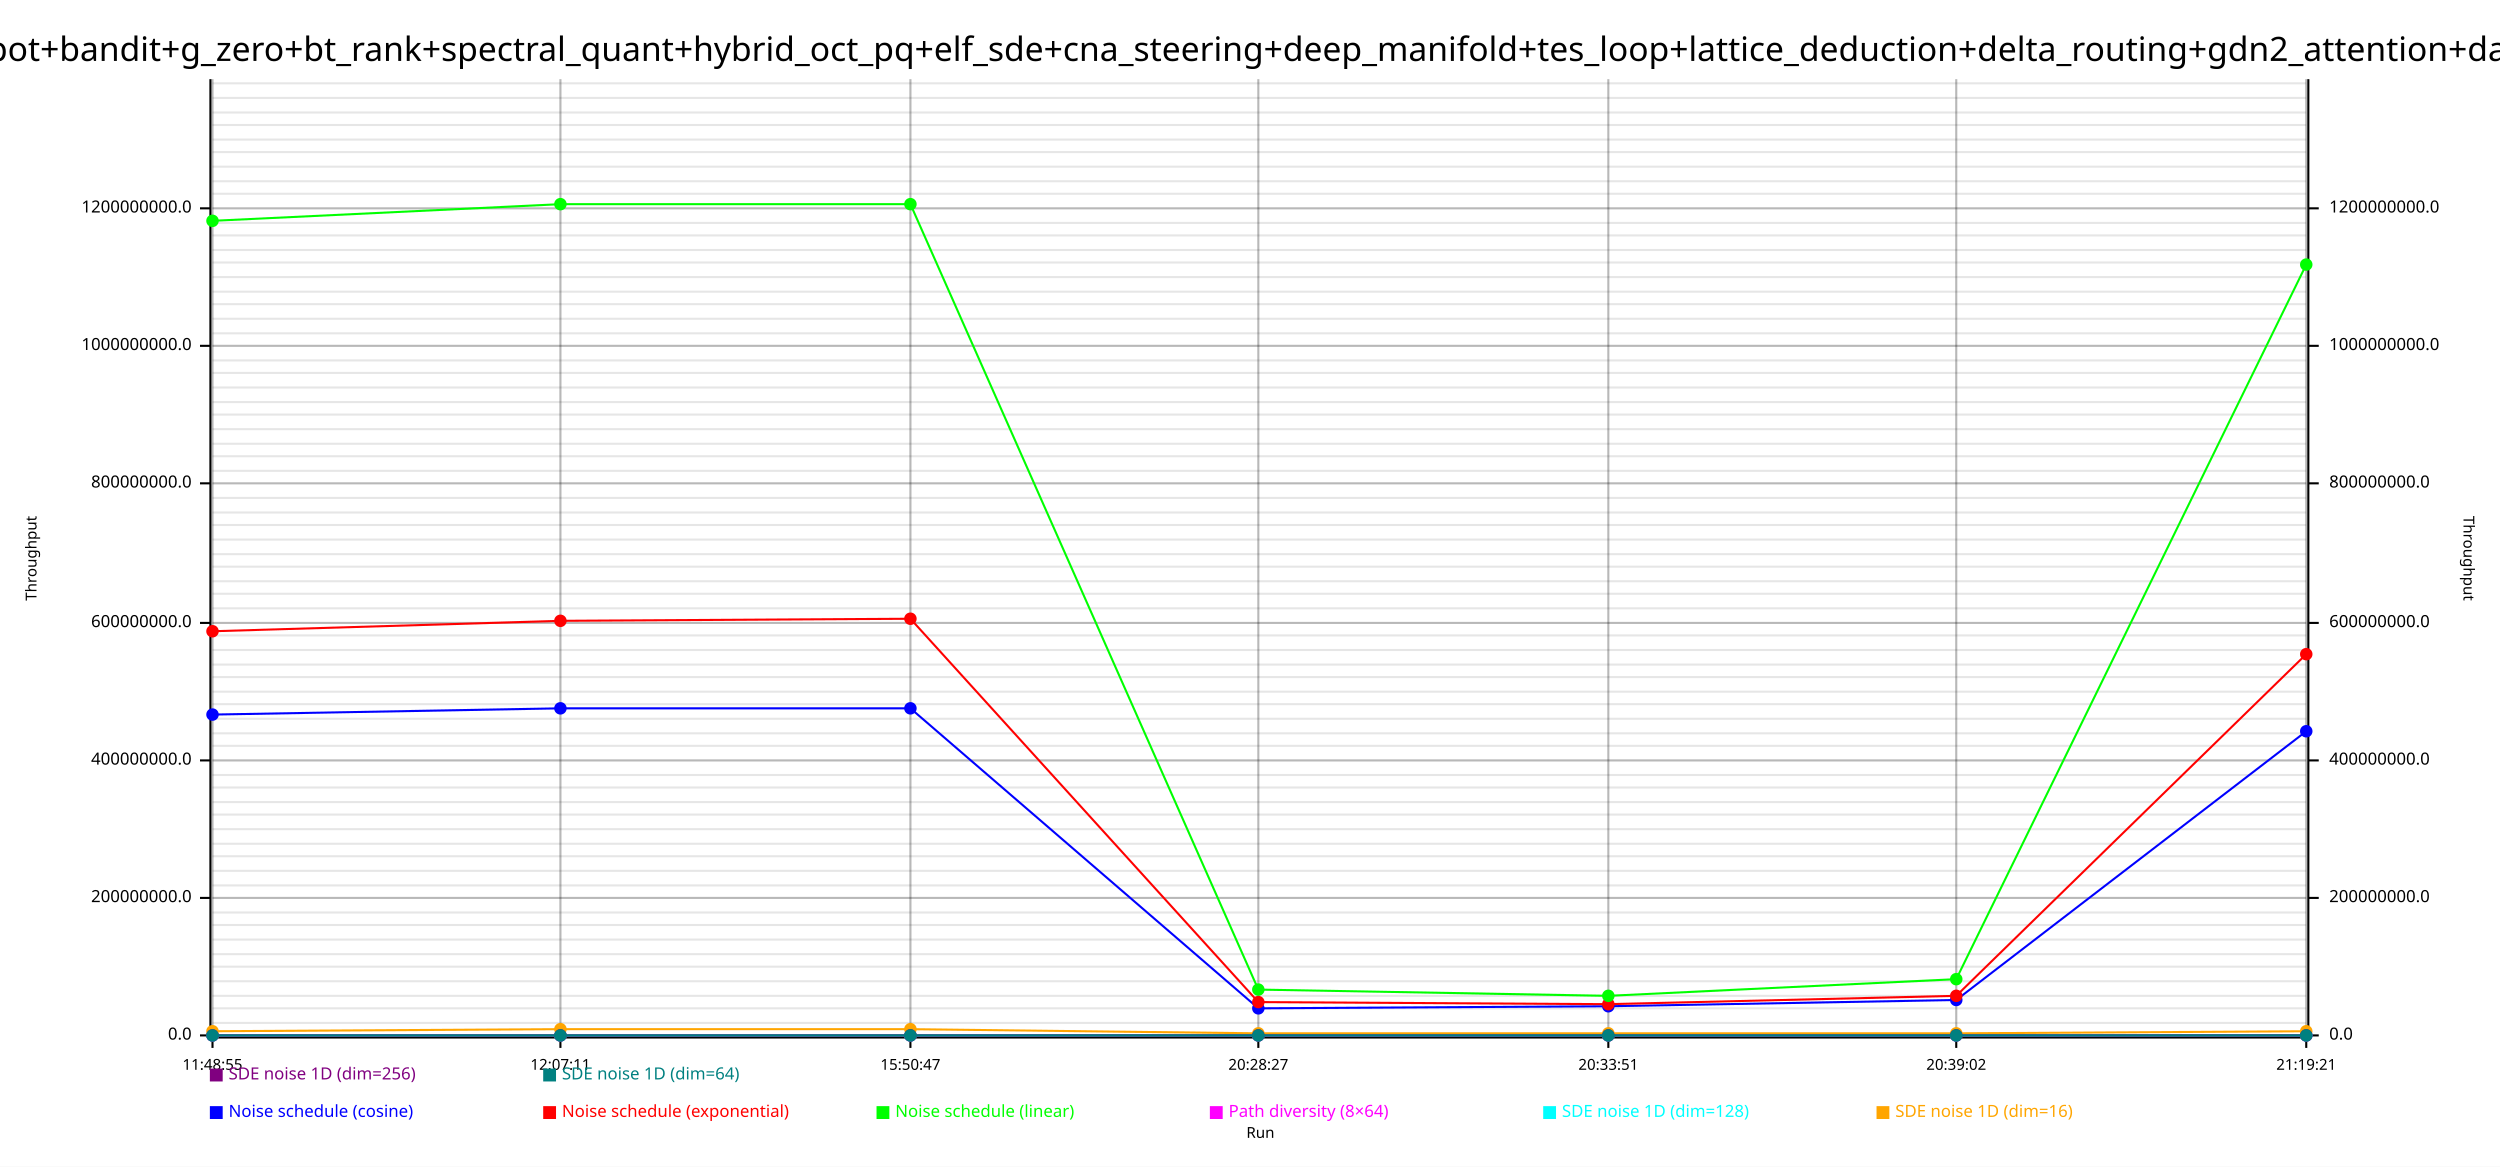
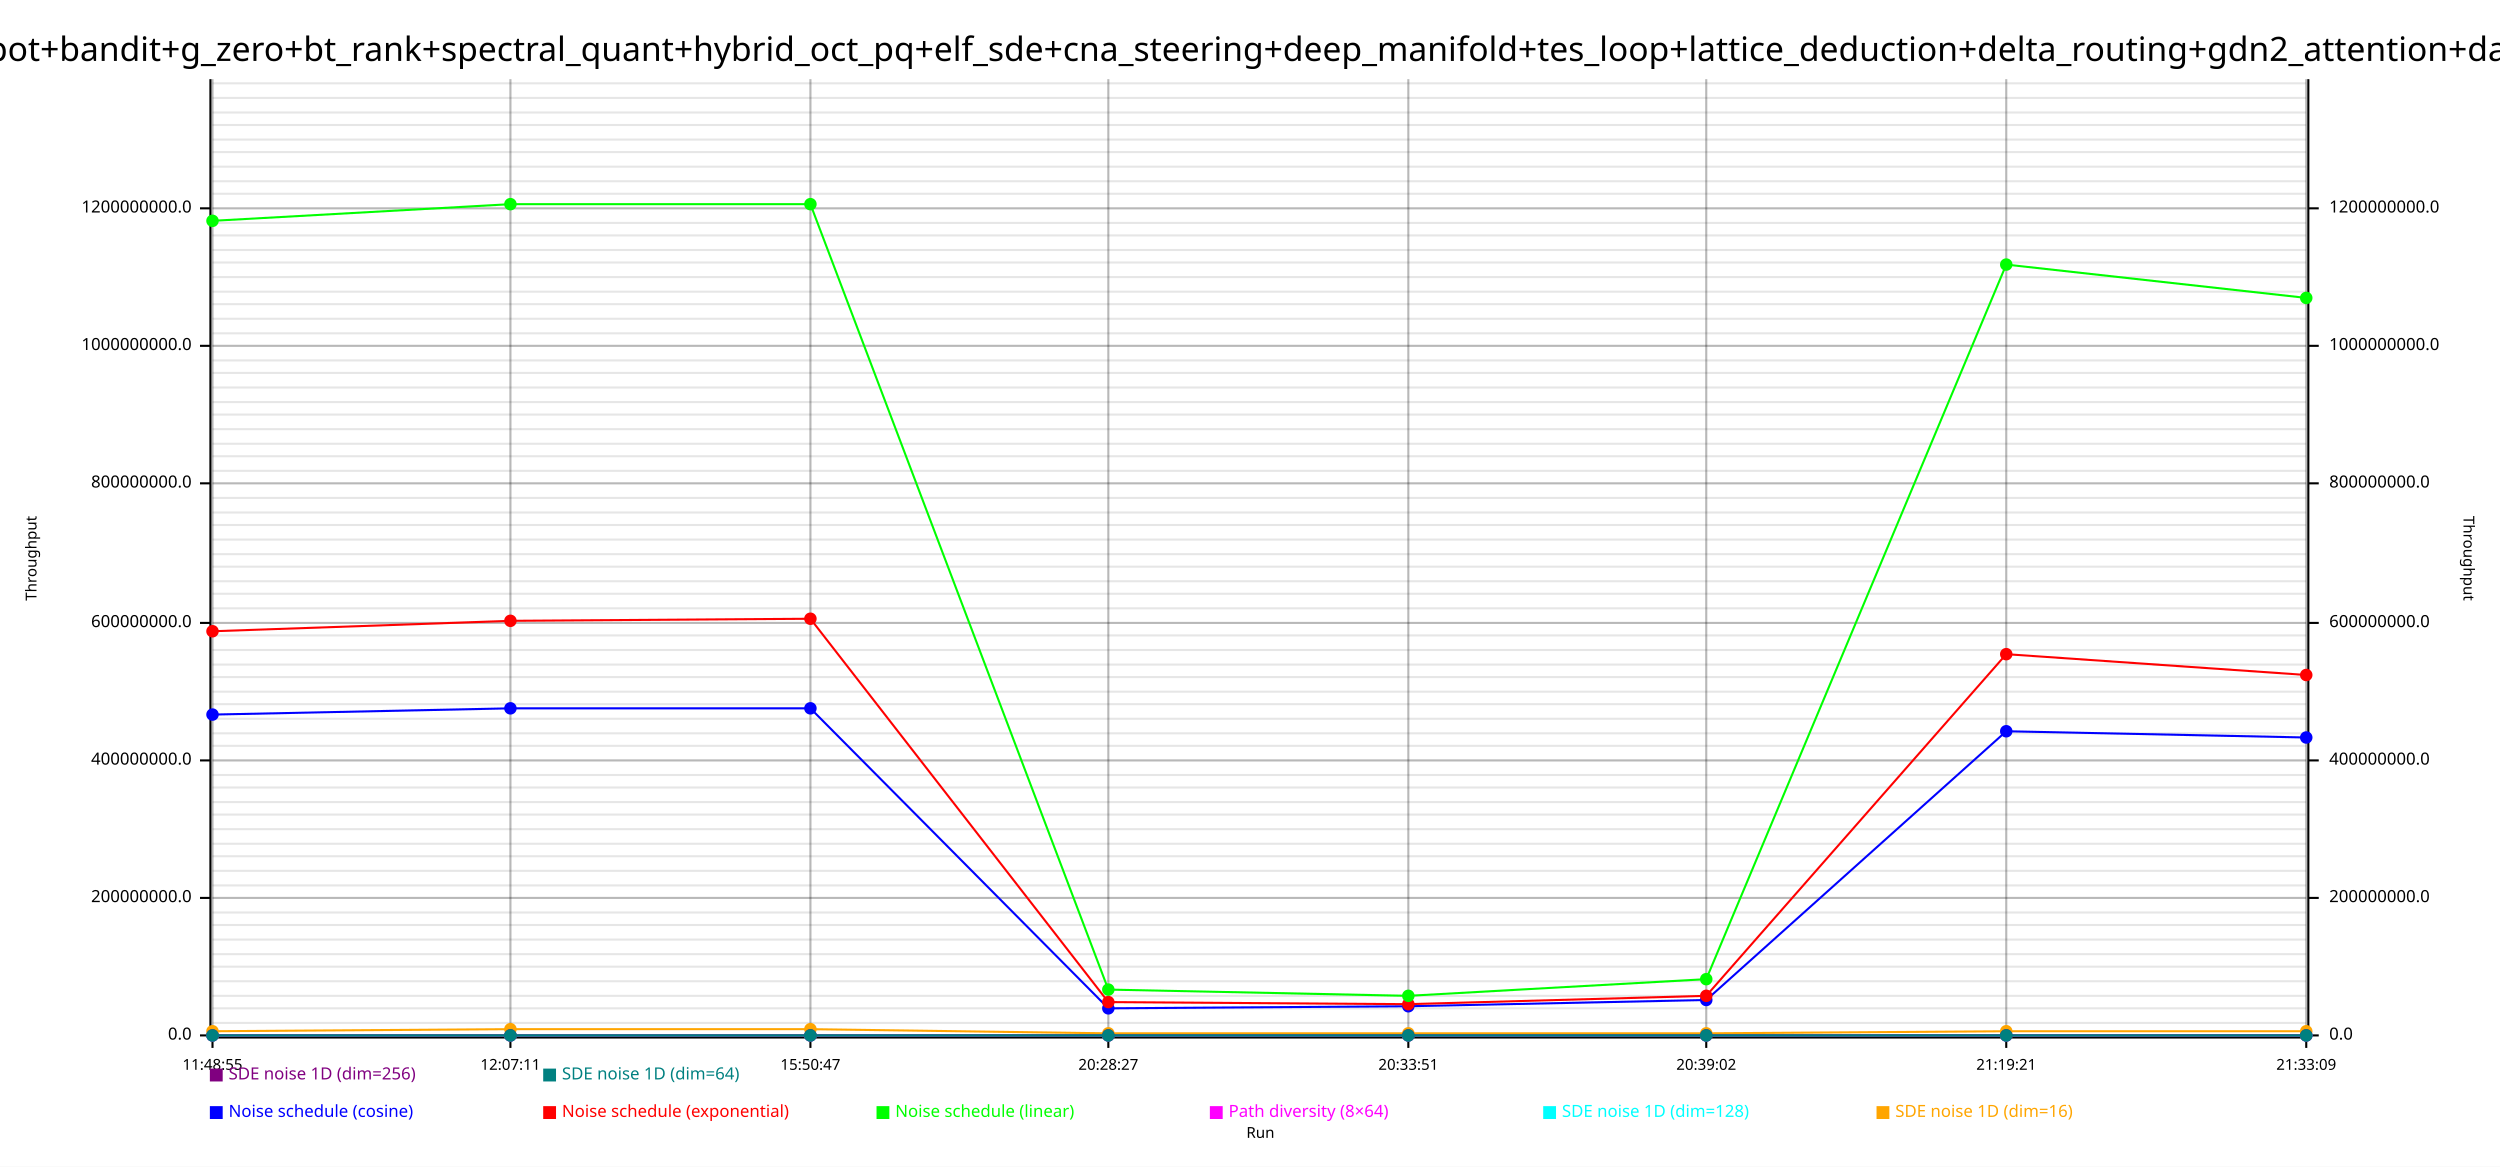
<svg xmlns="http://www.w3.org/2000/svg" width="1200" height="560" viewBox="0 0 1200 560">
  <rect x="0" y="0" width="1200" height="560" opacity="1" fill="#FFFFFF" stroke="none" />
  <text x="600" y="17" dy="0.76em" text-anchor="middle" font-family="sans-serif" font-size="16.129" opacity="1" fill="#000000">
Noise — Time Series [sparse_mlp+domain_latent+ppot+bandit+g_zero+bt_rank+spectral_quant+hybrid_oct_pq+elf_sde+cna_steering+deep_manifold+tes_loop+lattice_deduction+delta_routing+gdn2_attention+dash_attn+dreamer+lt2_looped+plasma_path+tf_loop]
</text>
  <line opacity="0.1" stroke="#000000" stroke-width="1" x1="102" y1="497" x2="102" y2="38" />
-   <line opacity="0.1" stroke="#000000" stroke-width="1" x1="269" y1="497" x2="269" y2="38" />
-   <line opacity="0.1" stroke="#000000" stroke-width="1" x1="437" y1="497" x2="437" y2="38" />
-   <line opacity="0.1" stroke="#000000" stroke-width="1" x1="604" y1="497" x2="604" y2="38" />
-   <line opacity="0.1" stroke="#000000" stroke-width="1" x1="772" y1="497" x2="772" y2="38" />
-   <line opacity="0.1" stroke="#000000" stroke-width="1" x1="939" y1="497" x2="939" y2="38" />
+   <line opacity="0.1" stroke="#000000" stroke-width="1" x1="245" y1="497" x2="245" y2="38" />
+   <line opacity="0.1" stroke="#000000" stroke-width="1" x1="389" y1="497" x2="389" y2="38" />
+   <line opacity="0.1" stroke="#000000" stroke-width="1" x1="532" y1="497" x2="532" y2="38" />
+   <line opacity="0.1" stroke="#000000" stroke-width="1" x1="676" y1="497" x2="676" y2="38" />
+   <line opacity="0.1" stroke="#000000" stroke-width="1" x1="819" y1="497" x2="819" y2="38" />
+   <line opacity="0.1" stroke="#000000" stroke-width="1" x1="963" y1="497" x2="963" y2="38" />
  <line opacity="0.1" stroke="#000000" stroke-width="1" x1="1107" y1="497" x2="1107" y2="38" />
  <line opacity="0.1" stroke="#000000" stroke-width="1" x1="102" y1="497" x2="1107" y2="497" />
  <line opacity="0.1" stroke="#000000" stroke-width="1" x1="102" y1="491" x2="1107" y2="491" />
  <line opacity="0.1" stroke="#000000" stroke-width="1" x1="102" y1="484" x2="1107" y2="484" />
  <line opacity="0.1" stroke="#000000" stroke-width="1" x1="102" y1="478" x2="1107" y2="478" />
  <line opacity="0.1" stroke="#000000" stroke-width="1" x1="102" y1="471" x2="1107" y2="471" />
  <line opacity="0.1" stroke="#000000" stroke-width="1" x1="102" y1="464" x2="1107" y2="464" />
  <line opacity="0.1" stroke="#000000" stroke-width="1" x1="102" y1="458" x2="1107" y2="458" />
  <line opacity="0.1" stroke="#000000" stroke-width="1" x1="102" y1="451" x2="1107" y2="451" />
  <line opacity="0.1" stroke="#000000" stroke-width="1" x1="102" y1="444" x2="1107" y2="444" />
  <line opacity="0.1" stroke="#000000" stroke-width="1" x1="102" y1="438" x2="1107" y2="438" />
  <line opacity="0.1" stroke="#000000" stroke-width="1" x1="102" y1="431" x2="1107" y2="431" />
  <line opacity="0.1" stroke="#000000" stroke-width="1" x1="102" y1="425" x2="1107" y2="425" />
  <line opacity="0.1" stroke="#000000" stroke-width="1" x1="102" y1="418" x2="1107" y2="418" />
  <line opacity="0.1" stroke="#000000" stroke-width="1" x1="102" y1="411" x2="1107" y2="411" />
  <line opacity="0.1" stroke="#000000" stroke-width="1" x1="102" y1="405" x2="1107" y2="405" />
  <line opacity="0.1" stroke="#000000" stroke-width="1" x1="102" y1="398" x2="1107" y2="398" />
  <line opacity="0.1" stroke="#000000" stroke-width="1" x1="102" y1="391" x2="1107" y2="391" />
  <line opacity="0.1" stroke="#000000" stroke-width="1" x1="102" y1="385" x2="1107" y2="385" />
  <line opacity="0.1" stroke="#000000" stroke-width="1" x1="102" y1="378" x2="1107" y2="378" />
  <line opacity="0.1" stroke="#000000" stroke-width="1" x1="102" y1="372" x2="1107" y2="372" />
  <line opacity="0.1" stroke="#000000" stroke-width="1" x1="102" y1="365" x2="1107" y2="365" />
  <line opacity="0.1" stroke="#000000" stroke-width="1" x1="102" y1="358" x2="1107" y2="358" />
  <line opacity="0.1" stroke="#000000" stroke-width="1" x1="102" y1="352" x2="1107" y2="352" />
  <line opacity="0.1" stroke="#000000" stroke-width="1" x1="102" y1="345" x2="1107" y2="345" />
  <line opacity="0.1" stroke="#000000" stroke-width="1" x1="102" y1="338" x2="1107" y2="338" />
  <line opacity="0.1" stroke="#000000" stroke-width="1" x1="102" y1="332" x2="1107" y2="332" />
  <line opacity="0.1" stroke="#000000" stroke-width="1" x1="102" y1="325" x2="1107" y2="325" />
  <line opacity="0.1" stroke="#000000" stroke-width="1" x1="102" y1="319" x2="1107" y2="319" />
  <line opacity="0.1" stroke="#000000" stroke-width="1" x1="102" y1="312" x2="1107" y2="312" />
  <line opacity="0.1" stroke="#000000" stroke-width="1" x1="102" y1="305" x2="1107" y2="305" />
  <line opacity="0.1" stroke="#000000" stroke-width="1" x1="102" y1="299" x2="1107" y2="299" />
  <line opacity="0.1" stroke="#000000" stroke-width="1" x1="102" y1="292" x2="1107" y2="292" />
  <line opacity="0.1" stroke="#000000" stroke-width="1" x1="102" y1="285" x2="1107" y2="285" />
  <line opacity="0.1" stroke="#000000" stroke-width="1" x1="102" y1="279" x2="1107" y2="279" />
  <line opacity="0.1" stroke="#000000" stroke-width="1" x1="102" y1="272" x2="1107" y2="272" />
  <line opacity="0.1" stroke="#000000" stroke-width="1" x1="102" y1="266" x2="1107" y2="266" />
  <line opacity="0.1" stroke="#000000" stroke-width="1" x1="102" y1="259" x2="1107" y2="259" />
  <line opacity="0.1" stroke="#000000" stroke-width="1" x1="102" y1="252" x2="1107" y2="252" />
  <line opacity="0.1" stroke="#000000" stroke-width="1" x1="102" y1="246" x2="1107" y2="246" />
  <line opacity="0.1" stroke="#000000" stroke-width="1" x1="102" y1="239" x2="1107" y2="239" />
  <line opacity="0.1" stroke="#000000" stroke-width="1" x1="102" y1="232" x2="1107" y2="232" />
  <line opacity="0.1" stroke="#000000" stroke-width="1" x1="102" y1="226" x2="1107" y2="226" />
  <line opacity="0.1" stroke="#000000" stroke-width="1" x1="102" y1="219" x2="1107" y2="219" />
  <line opacity="0.1" stroke="#000000" stroke-width="1" x1="102" y1="213" x2="1107" y2="213" />
  <line opacity="0.1" stroke="#000000" stroke-width="1" x1="102" y1="206" x2="1107" y2="206" />
  <line opacity="0.1" stroke="#000000" stroke-width="1" x1="102" y1="199" x2="1107" y2="199" />
  <line opacity="0.1" stroke="#000000" stroke-width="1" x1="102" y1="193" x2="1107" y2="193" />
  <line opacity="0.1" stroke="#000000" stroke-width="1" x1="102" y1="186" x2="1107" y2="186" />
  <line opacity="0.1" stroke="#000000" stroke-width="1" x1="102" y1="179" x2="1107" y2="179" />
  <line opacity="0.1" stroke="#000000" stroke-width="1" x1="102" y1="173" x2="1107" y2="173" />
  <line opacity="0.1" stroke="#000000" stroke-width="1" x1="102" y1="166" x2="1107" y2="166" />
  <line opacity="0.1" stroke="#000000" stroke-width="1" x1="102" y1="160" x2="1107" y2="160" />
  <line opacity="0.1" stroke="#000000" stroke-width="1" x1="102" y1="153" x2="1107" y2="153" />
  <line opacity="0.1" stroke="#000000" stroke-width="1" x1="102" y1="146" x2="1107" y2="146" />
  <line opacity="0.1" stroke="#000000" stroke-width="1" x1="102" y1="140" x2="1107" y2="140" />
  <line opacity="0.1" stroke="#000000" stroke-width="1" x1="102" y1="133" x2="1107" y2="133" />
  <line opacity="0.1" stroke="#000000" stroke-width="1" x1="102" y1="126" x2="1107" y2="126" />
  <line opacity="0.1" stroke="#000000" stroke-width="1" x1="102" y1="120" x2="1107" y2="120" />
  <line opacity="0.1" stroke="#000000" stroke-width="1" x1="102" y1="113" x2="1107" y2="113" />
  <line opacity="0.1" stroke="#000000" stroke-width="1" x1="102" y1="107" x2="1107" y2="107" />
  <line opacity="0.1" stroke="#000000" stroke-width="1" x1="102" y1="100" x2="1107" y2="100" />
  <line opacity="0.1" stroke="#000000" stroke-width="1" x1="102" y1="93" x2="1107" y2="93" />
  <line opacity="0.1" stroke="#000000" stroke-width="1" x1="102" y1="87" x2="1107" y2="87" />
  <line opacity="0.1" stroke="#000000" stroke-width="1" x1="102" y1="80" x2="1107" y2="80" />
  <line opacity="0.1" stroke="#000000" stroke-width="1" x1="102" y1="73" x2="1107" y2="73" />
  <line opacity="0.1" stroke="#000000" stroke-width="1" x1="102" y1="67" x2="1107" y2="67" />
  <line opacity="0.1" stroke="#000000" stroke-width="1" x1="102" y1="60" x2="1107" y2="60" />
  <line opacity="0.1" stroke="#000000" stroke-width="1" x1="102" y1="54" x2="1107" y2="54" />
  <line opacity="0.1" stroke="#000000" stroke-width="1" x1="102" y1="47" x2="1107" y2="47" />
  <line opacity="0.1" stroke="#000000" stroke-width="1" x1="102" y1="40" x2="1107" y2="40" />
  <text x="12" y="268" dy="0.76em" text-anchor="middle" font-family="sans-serif" font-size="7.258" opacity="1" fill="#000000" transform="rotate(270, 12, 268)">
Throughput
</text>
  <text x="605" y="548" dy="-0.5ex" text-anchor="middle" font-family="sans-serif" font-size="7.258" opacity="1" fill="#000000">
Run
</text>
  <text x="1188" y="268" dy="0.76em" text-anchor="middle" font-family="sans-serif" font-size="7.258" opacity="1" fill="#000000" transform="rotate(90, 1188, 268)">
Throughput
</text>
  <line opacity="0.2" stroke="#000000" stroke-width="1" x1="102" y1="497" x2="102" y2="38" />
-   <line opacity="0.2" stroke="#000000" stroke-width="1" x1="269" y1="497" x2="269" y2="38" />
-   <line opacity="0.2" stroke="#000000" stroke-width="1" x1="437" y1="497" x2="437" y2="38" />
-   <line opacity="0.2" stroke="#000000" stroke-width="1" x1="604" y1="497" x2="604" y2="38" />
-   <line opacity="0.2" stroke="#000000" stroke-width="1" x1="772" y1="497" x2="772" y2="38" />
-   <line opacity="0.2" stroke="#000000" stroke-width="1" x1="939" y1="497" x2="939" y2="38" />
+   <line opacity="0.2" stroke="#000000" stroke-width="1" x1="245" y1="497" x2="245" y2="38" />
+   <line opacity="0.2" stroke="#000000" stroke-width="1" x1="389" y1="497" x2="389" y2="38" />
+   <line opacity="0.2" stroke="#000000" stroke-width="1" x1="532" y1="497" x2="532" y2="38" />
+   <line opacity="0.2" stroke="#000000" stroke-width="1" x1="676" y1="497" x2="676" y2="38" />
+   <line opacity="0.2" stroke="#000000" stroke-width="1" x1="819" y1="497" x2="819" y2="38" />
+   <line opacity="0.2" stroke="#000000" stroke-width="1" x1="963" y1="497" x2="963" y2="38" />
  <line opacity="0.2" stroke="#000000" stroke-width="1" x1="1107" y1="497" x2="1107" y2="38" />
  <line opacity="0.2" stroke="#000000" stroke-width="1" x1="102" y1="497" x2="1107" y2="497" />
  <line opacity="0.2" stroke="#000000" stroke-width="1" x1="102" y1="431" x2="1107" y2="431" />
  <line opacity="0.2" stroke="#000000" stroke-width="1" x1="102" y1="365" x2="1107" y2="365" />
  <line opacity="0.2" stroke="#000000" stroke-width="1" x1="102" y1="299" x2="1107" y2="299" />
  <line opacity="0.2" stroke="#000000" stroke-width="1" x1="102" y1="232" x2="1107" y2="232" />
  <line opacity="0.2" stroke="#000000" stroke-width="1" x1="102" y1="166" x2="1107" y2="166" />
  <line opacity="0.2" stroke="#000000" stroke-width="1" x1="102" y1="100" x2="1107" y2="100" />
  <polyline fill="none" opacity="1" stroke="#000000" stroke-width="1" points="101,38 101,497 " />
  <text x="92" y="497" dy="0.5ex" text-anchor="end" font-family="sans-serif" font-size="8.065" opacity="1" fill="#000000">
0.0
</text>
  <polyline fill="none" opacity="1" stroke="#000000" stroke-width="1" points="96,497 101,497 " />
  <text x="92" y="431" dy="0.5ex" text-anchor="end" font-family="sans-serif" font-size="8.065" opacity="1" fill="#000000">
200000000.0
</text>
  <polyline fill="none" opacity="1" stroke="#000000" stroke-width="1" points="96,431 101,431 " />
  <text x="92" y="365" dy="0.5ex" text-anchor="end" font-family="sans-serif" font-size="8.065" opacity="1" fill="#000000">
400000000.0
</text>
  <polyline fill="none" opacity="1" stroke="#000000" stroke-width="1" points="96,365 101,365 " />
  <text x="92" y="299" dy="0.5ex" text-anchor="end" font-family="sans-serif" font-size="8.065" opacity="1" fill="#000000">
600000000.0
</text>
  <polyline fill="none" opacity="1" stroke="#000000" stroke-width="1" points="96,299 101,299 " />
  <text x="92" y="232" dy="0.5ex" text-anchor="end" font-family="sans-serif" font-size="8.065" opacity="1" fill="#000000">
800000000.0
</text>
  <polyline fill="none" opacity="1" stroke="#000000" stroke-width="1" points="96,232 101,232 " />
  <text x="92" y="166" dy="0.5ex" text-anchor="end" font-family="sans-serif" font-size="8.065" opacity="1" fill="#000000">
1000000000.0
</text>
  <polyline fill="none" opacity="1" stroke="#000000" stroke-width="1" points="96,166 101,166 " />
  <text x="92" y="100" dy="0.5ex" text-anchor="end" font-family="sans-serif" font-size="8.065" opacity="1" fill="#000000">
1200000000.0
</text>
  <polyline fill="none" opacity="1" stroke="#000000" stroke-width="1" points="96,100 101,100 " />
  <polyline fill="none" opacity="1" stroke="#000000" stroke-width="1" points="102,498 1107,498 " />
  <text x="102" y="508" dy="0.76em" text-anchor="middle" font-family="sans-serif" font-size="7.258" opacity="1" fill="#000000">
11:48:55
</text>
  <polyline fill="none" opacity="1" stroke="#000000" stroke-width="1" points="102,498 102,503 " />
-   <text x="269" y="508" dy="0.76em" text-anchor="middle" font-family="sans-serif" font-size="7.258" opacity="1" fill="#000000">
+   <text x="245" y="508" dy="0.76em" text-anchor="middle" font-family="sans-serif" font-size="7.258" opacity="1" fill="#000000">
12:07:11
</text>
-   <polyline fill="none" opacity="1" stroke="#000000" stroke-width="1" points="269,498 269,503 " />
-   <text x="437" y="508" dy="0.76em" text-anchor="middle" font-family="sans-serif" font-size="7.258" opacity="1" fill="#000000">
+   <polyline fill="none" opacity="1" stroke="#000000" stroke-width="1" points="245,498 245,503 " />
+   <text x="389" y="508" dy="0.76em" text-anchor="middle" font-family="sans-serif" font-size="7.258" opacity="1" fill="#000000">
15:50:47
</text>
-   <polyline fill="none" opacity="1" stroke="#000000" stroke-width="1" points="437,498 437,503 " />
-   <text x="604" y="508" dy="0.76em" text-anchor="middle" font-family="sans-serif" font-size="7.258" opacity="1" fill="#000000">
+   <polyline fill="none" opacity="1" stroke="#000000" stroke-width="1" points="389,498 389,503 " />
+   <text x="532" y="508" dy="0.76em" text-anchor="middle" font-family="sans-serif" font-size="7.258" opacity="1" fill="#000000">
20:28:27
</text>
-   <polyline fill="none" opacity="1" stroke="#000000" stroke-width="1" points="604,498 604,503 " />
-   <text x="772" y="508" dy="0.76em" text-anchor="middle" font-family="sans-serif" font-size="7.258" opacity="1" fill="#000000">
+   <polyline fill="none" opacity="1" stroke="#000000" stroke-width="1" points="532,498 532,503 " />
+   <text x="676" y="508" dy="0.76em" text-anchor="middle" font-family="sans-serif" font-size="7.258" opacity="1" fill="#000000">
20:33:51
</text>
-   <polyline fill="none" opacity="1" stroke="#000000" stroke-width="1" points="772,498 772,503 " />
-   <text x="939" y="508" dy="0.76em" text-anchor="middle" font-family="sans-serif" font-size="7.258" opacity="1" fill="#000000">
+   <polyline fill="none" opacity="1" stroke="#000000" stroke-width="1" points="676,498 676,503 " />
+   <text x="819" y="508" dy="0.76em" text-anchor="middle" font-family="sans-serif" font-size="7.258" opacity="1" fill="#000000">
20:39:02
</text>
-   <polyline fill="none" opacity="1" stroke="#000000" stroke-width="1" points="939,498 939,503 " />
+   <polyline fill="none" opacity="1" stroke="#000000" stroke-width="1" points="819,498 819,503 " />
+   <text x="963" y="508" dy="0.76em" text-anchor="middle" font-family="sans-serif" font-size="7.258" opacity="1" fill="#000000">
+ 21:19:21
+ </text>
+   <polyline fill="none" opacity="1" stroke="#000000" stroke-width="1" points="963,498 963,503 " />
  <text x="1107" y="508" dy="0.76em" text-anchor="middle" font-family="sans-serif" font-size="7.258" opacity="1" fill="#000000">
- 21:19:21
+ 21:33:09
</text>
  <polyline fill="none" opacity="1" stroke="#000000" stroke-width="1" points="1107,498 1107,503 " />
  <polyline fill="none" opacity="1" stroke="#000000" stroke-width="1" points="1108,38 1108,497 " />
  <text x="1118" y="497" dy="0.5ex" text-anchor="start" font-family="sans-serif" font-size="8.065" opacity="1" fill="#000000">
0.0
</text>
  <polyline fill="none" opacity="1" stroke="#000000" stroke-width="1" points="1108,497 1113,497 " />
  <text x="1118" y="431" dy="0.5ex" text-anchor="start" font-family="sans-serif" font-size="8.065" opacity="1" fill="#000000">
200000000.0
</text>
  <polyline fill="none" opacity="1" stroke="#000000" stroke-width="1" points="1108,431 1113,431 " />
  <text x="1118" y="365" dy="0.5ex" text-anchor="start" font-family="sans-serif" font-size="8.065" opacity="1" fill="#000000">
400000000.0
</text>
  <polyline fill="none" opacity="1" stroke="#000000" stroke-width="1" points="1108,365 1113,365 " />
  <text x="1118" y="299" dy="0.5ex" text-anchor="start" font-family="sans-serif" font-size="8.065" opacity="1" fill="#000000">
600000000.0
</text>
  <polyline fill="none" opacity="1" stroke="#000000" stroke-width="1" points="1108,299 1113,299 " />
  <text x="1118" y="232" dy="0.5ex" text-anchor="start" font-family="sans-serif" font-size="8.065" opacity="1" fill="#000000">
800000000.0
</text>
  <polyline fill="none" opacity="1" stroke="#000000" stroke-width="1" points="1108,232 1113,232 " />
  <text x="1118" y="166" dy="0.5ex" text-anchor="start" font-family="sans-serif" font-size="8.065" opacity="1" fill="#000000">
1000000000.0
</text>
  <polyline fill="none" opacity="1" stroke="#000000" stroke-width="1" points="1108,166 1113,166 " />
  <text x="1118" y="100" dy="0.5ex" text-anchor="start" font-family="sans-serif" font-size="8.065" opacity="1" fill="#000000">
1200000000.0
</text>
  <polyline fill="none" opacity="1" stroke="#000000" stroke-width="1" points="1108,100 1113,100 " />
-   <polyline fill="none" opacity="1" stroke="#0000FF" stroke-width="1" points="102,343 269,340 437,340 604,484 772,483 939,480 1107,351 " />
+   <polyline fill="none" opacity="1" stroke="#0000FF" stroke-width="1" points="102,343 245,340 389,340 532,484 676,483 819,480 963,351 1107,354 " />
  <circle cx="102" cy="343" r="3" opacity="1" fill="#0000FF" stroke="none" stroke-width="1" />
-   <circle cx="269" cy="340" r="3" opacity="1" fill="#0000FF" stroke="none" stroke-width="1" />
-   <circle cx="437" cy="340" r="3" opacity="1" fill="#0000FF" stroke="none" stroke-width="1" />
-   <circle cx="604" cy="484" r="3" opacity="1" fill="#0000FF" stroke="none" stroke-width="1" />
-   <circle cx="772" cy="483" r="3" opacity="1" fill="#0000FF" stroke="none" stroke-width="1" />
-   <circle cx="939" cy="480" r="3" opacity="1" fill="#0000FF" stroke="none" stroke-width="1" />
-   <circle cx="1107" cy="351" r="3" opacity="1" fill="#0000FF" stroke="none" stroke-width="1" />
+   <circle cx="245" cy="340" r="3" opacity="1" fill="#0000FF" stroke="none" stroke-width="1" />
+   <circle cx="389" cy="340" r="3" opacity="1" fill="#0000FF" stroke="none" stroke-width="1" />
+   <circle cx="532" cy="484" r="3" opacity="1" fill="#0000FF" stroke="none" stroke-width="1" />
+   <circle cx="676" cy="483" r="3" opacity="1" fill="#0000FF" stroke="none" stroke-width="1" />
+   <circle cx="819" cy="480" r="3" opacity="1" fill="#0000FF" stroke="none" stroke-width="1" />
+   <circle cx="963" cy="351" r="3" opacity="1" fill="#0000FF" stroke="none" stroke-width="1" />
+   <circle cx="1107" cy="354" r="3" opacity="1" fill="#0000FF" stroke="none" stroke-width="1" />
  <text x="100" y="530" dy="0.76em" text-anchor="start" font-family="sans-serif" font-size="8.065" opacity="1" fill="#0000FF">
■ Noise schedule (cosine)
</text>
-   <polyline fill="none" opacity="1" stroke="#FF0000" stroke-width="1" points="102,303 269,298 437,297 604,481 772,482 939,478 1107,314 " />
+   <polyline fill="none" opacity="1" stroke="#FF0000" stroke-width="1" points="102,303 245,298 389,297 532,481 676,482 819,478 963,314 1107,324 " />
  <circle cx="102" cy="303" r="3" opacity="1" fill="#FF0000" stroke="none" stroke-width="1" />
-   <circle cx="269" cy="298" r="3" opacity="1" fill="#FF0000" stroke="none" stroke-width="1" />
-   <circle cx="437" cy="297" r="3" opacity="1" fill="#FF0000" stroke="none" stroke-width="1" />
-   <circle cx="604" cy="481" r="3" opacity="1" fill="#FF0000" stroke="none" stroke-width="1" />
-   <circle cx="772" cy="482" r="3" opacity="1" fill="#FF0000" stroke="none" stroke-width="1" />
-   <circle cx="939" cy="478" r="3" opacity="1" fill="#FF0000" stroke="none" stroke-width="1" />
-   <circle cx="1107" cy="314" r="3" opacity="1" fill="#FF0000" stroke="none" stroke-width="1" />
+   <circle cx="245" cy="298" r="3" opacity="1" fill="#FF0000" stroke="none" stroke-width="1" />
+   <circle cx="389" cy="297" r="3" opacity="1" fill="#FF0000" stroke="none" stroke-width="1" />
+   <circle cx="532" cy="481" r="3" opacity="1" fill="#FF0000" stroke="none" stroke-width="1" />
+   <circle cx="676" cy="482" r="3" opacity="1" fill="#FF0000" stroke="none" stroke-width="1" />
+   <circle cx="819" cy="478" r="3" opacity="1" fill="#FF0000" stroke="none" stroke-width="1" />
+   <circle cx="963" cy="314" r="3" opacity="1" fill="#FF0000" stroke="none" stroke-width="1" />
+   <circle cx="1107" cy="324" r="3" opacity="1" fill="#FF0000" stroke="none" stroke-width="1" />
  <text x="260" y="530" dy="0.76em" text-anchor="start" font-family="sans-serif" font-size="8.065" opacity="1" fill="#FF0000">
■ Noise schedule (exponential)
</text>
-   <polyline fill="none" opacity="1" stroke="#00FF00" stroke-width="1" points="102,106 269,98 437,98 604,475 772,478 939,470 1107,127 " />
+   <polyline fill="none" opacity="1" stroke="#00FF00" stroke-width="1" points="102,106 245,98 389,98 532,475 676,478 819,470 963,127 1107,143 " />
  <circle cx="102" cy="106" r="3" opacity="1" fill="#00FF00" stroke="none" stroke-width="1" />
-   <circle cx="269" cy="98" r="3" opacity="1" fill="#00FF00" stroke="none" stroke-width="1" />
-   <circle cx="437" cy="98" r="3" opacity="1" fill="#00FF00" stroke="none" stroke-width="1" />
-   <circle cx="604" cy="475" r="3" opacity="1" fill="#00FF00" stroke="none" stroke-width="1" />
-   <circle cx="772" cy="478" r="3" opacity="1" fill="#00FF00" stroke="none" stroke-width="1" />
-   <circle cx="939" cy="470" r="3" opacity="1" fill="#00FF00" stroke="none" stroke-width="1" />
-   <circle cx="1107" cy="127" r="3" opacity="1" fill="#00FF00" stroke="none" stroke-width="1" />
+   <circle cx="245" cy="98" r="3" opacity="1" fill="#00FF00" stroke="none" stroke-width="1" />
+   <circle cx="389" cy="98" r="3" opacity="1" fill="#00FF00" stroke="none" stroke-width="1" />
+   <circle cx="532" cy="475" r="3" opacity="1" fill="#00FF00" stroke="none" stroke-width="1" />
+   <circle cx="676" cy="478" r="3" opacity="1" fill="#00FF00" stroke="none" stroke-width="1" />
+   <circle cx="819" cy="470" r="3" opacity="1" fill="#00FF00" stroke="none" stroke-width="1" />
+   <circle cx="963" cy="127" r="3" opacity="1" fill="#00FF00" stroke="none" stroke-width="1" />
+   <circle cx="1107" cy="143" r="3" opacity="1" fill="#00FF00" stroke="none" stroke-width="1" />
  <text x="420" y="530" dy="0.76em" text-anchor="start" font-family="sans-serif" font-size="8.065" opacity="1" fill="#00FF00">
■ Noise schedule (linear)
</text>
-   <polyline fill="none" opacity="1" stroke="#FF00FF" stroke-width="1" points="102,497 269,497 437,497 604,497 772,497 939,497 1107,497 " />
+   <polyline fill="none" opacity="1" stroke="#FF00FF" stroke-width="1" points="102,497 245,497 389,497 532,497 676,497 819,497 963,497 1107,497 " />
  <circle cx="102" cy="497" r="3" opacity="1" fill="#FF00FF" stroke="none" stroke-width="1" />
-   <circle cx="269" cy="497" r="3" opacity="1" fill="#FF00FF" stroke="none" stroke-width="1" />
-   <circle cx="437" cy="497" r="3" opacity="1" fill="#FF00FF" stroke="none" stroke-width="1" />
-   <circle cx="604" cy="497" r="3" opacity="1" fill="#FF00FF" stroke="none" stroke-width="1" />
-   <circle cx="772" cy="497" r="3" opacity="1" fill="#FF00FF" stroke="none" stroke-width="1" />
-   <circle cx="939" cy="497" r="3" opacity="1" fill="#FF00FF" stroke="none" stroke-width="1" />
+   <circle cx="245" cy="497" r="3" opacity="1" fill="#FF00FF" stroke="none" stroke-width="1" />
+   <circle cx="389" cy="497" r="3" opacity="1" fill="#FF00FF" stroke="none" stroke-width="1" />
+   <circle cx="532" cy="497" r="3" opacity="1" fill="#FF00FF" stroke="none" stroke-width="1" />
+   <circle cx="676" cy="497" r="3" opacity="1" fill="#FF00FF" stroke="none" stroke-width="1" />
+   <circle cx="819" cy="497" r="3" opacity="1" fill="#FF00FF" stroke="none" stroke-width="1" />
+   <circle cx="963" cy="497" r="3" opacity="1" fill="#FF00FF" stroke="none" stroke-width="1" />
  <circle cx="1107" cy="497" r="3" opacity="1" fill="#FF00FF" stroke="none" stroke-width="1" />
  <text x="580" y="530" dy="0.76em" text-anchor="start" font-family="sans-serif" font-size="8.065" opacity="1" fill="#FF00FF">
■ Path diversity (8×64)
</text>
-   <polyline fill="none" opacity="1" stroke="#00FFFF" stroke-width="1" points="102,497 269,497 437,497 604,497 772,497 939,497 1107,497 " />
+   <polyline fill="none" opacity="1" stroke="#00FFFF" stroke-width="1" points="102,497 245,497 389,497 532,497 676,497 819,497 963,497 1107,497 " />
  <circle cx="102" cy="497" r="3" opacity="1" fill="#00FFFF" stroke="none" stroke-width="1" />
-   <circle cx="269" cy="497" r="3" opacity="1" fill="#00FFFF" stroke="none" stroke-width="1" />
-   <circle cx="437" cy="497" r="3" opacity="1" fill="#00FFFF" stroke="none" stroke-width="1" />
-   <circle cx="604" cy="497" r="3" opacity="1" fill="#00FFFF" stroke="none" stroke-width="1" />
-   <circle cx="772" cy="497" r="3" opacity="1" fill="#00FFFF" stroke="none" stroke-width="1" />
-   <circle cx="939" cy="497" r="3" opacity="1" fill="#00FFFF" stroke="none" stroke-width="1" />
+   <circle cx="245" cy="497" r="3" opacity="1" fill="#00FFFF" stroke="none" stroke-width="1" />
+   <circle cx="389" cy="497" r="3" opacity="1" fill="#00FFFF" stroke="none" stroke-width="1" />
+   <circle cx="532" cy="497" r="3" opacity="1" fill="#00FFFF" stroke="none" stroke-width="1" />
+   <circle cx="676" cy="497" r="3" opacity="1" fill="#00FFFF" stroke="none" stroke-width="1" />
+   <circle cx="819" cy="497" r="3" opacity="1" fill="#00FFFF" stroke="none" stroke-width="1" />
+   <circle cx="963" cy="497" r="3" opacity="1" fill="#00FFFF" stroke="none" stroke-width="1" />
  <circle cx="1107" cy="497" r="3" opacity="1" fill="#00FFFF" stroke="none" stroke-width="1" />
  <text x="740" y="530" dy="0.76em" text-anchor="start" font-family="sans-serif" font-size="8.065" opacity="1" fill="#00FFFF">
■ SDE noise 1D (dim=128)
</text>
-   <polyline fill="none" opacity="1" stroke="#FFA500" stroke-width="1" points="102,495 269,494 437,494 604,496 772,496 939,496 1107,495 " />
+   <polyline fill="none" opacity="1" stroke="#FFA500" stroke-width="1" points="102,495 245,494 389,494 532,496 676,496 819,496 963,495 1107,495 " />
  <circle cx="102" cy="495" r="3" opacity="1" fill="#FFA500" stroke="none" stroke-width="1" />
-   <circle cx="269" cy="494" r="3" opacity="1" fill="#FFA500" stroke="none" stroke-width="1" />
-   <circle cx="437" cy="494" r="3" opacity="1" fill="#FFA500" stroke="none" stroke-width="1" />
-   <circle cx="604" cy="496" r="3" opacity="1" fill="#FFA500" stroke="none" stroke-width="1" />
-   <circle cx="772" cy="496" r="3" opacity="1" fill="#FFA500" stroke="none" stroke-width="1" />
-   <circle cx="939" cy="496" r="3" opacity="1" fill="#FFA500" stroke="none" stroke-width="1" />
+   <circle cx="245" cy="494" r="3" opacity="1" fill="#FFA500" stroke="none" stroke-width="1" />
+   <circle cx="389" cy="494" r="3" opacity="1" fill="#FFA500" stroke="none" stroke-width="1" />
+   <circle cx="532" cy="496" r="3" opacity="1" fill="#FFA500" stroke="none" stroke-width="1" />
+   <circle cx="676" cy="496" r="3" opacity="1" fill="#FFA500" stroke="none" stroke-width="1" />
+   <circle cx="819" cy="496" r="3" opacity="1" fill="#FFA500" stroke="none" stroke-width="1" />
+   <circle cx="963" cy="495" r="3" opacity="1" fill="#FFA500" stroke="none" stroke-width="1" />
  <circle cx="1107" cy="495" r="3" opacity="1" fill="#FFA500" stroke="none" stroke-width="1" />
  <text x="900" y="530" dy="0.76em" text-anchor="start" font-family="sans-serif" font-size="8.065" opacity="1" fill="#FFA500">
■ SDE noise 1D (dim=16)
</text>
-   <polyline fill="none" opacity="1" stroke="#800080" stroke-width="1" points="102,497 269,497 437,497 604,497 772,497 939,497 1107,497 " />
+   <polyline fill="none" opacity="1" stroke="#800080" stroke-width="1" points="102,497 245,497 389,497 532,497 676,497 819,497 963,497 1107,497 " />
  <circle cx="102" cy="497" r="3" opacity="1" fill="#800080" stroke="none" stroke-width="1" />
-   <circle cx="269" cy="497" r="3" opacity="1" fill="#800080" stroke="none" stroke-width="1" />
-   <circle cx="437" cy="497" r="3" opacity="1" fill="#800080" stroke="none" stroke-width="1" />
-   <circle cx="604" cy="497" r="3" opacity="1" fill="#800080" stroke="none" stroke-width="1" />
-   <circle cx="772" cy="497" r="3" opacity="1" fill="#800080" stroke="none" stroke-width="1" />
-   <circle cx="939" cy="497" r="3" opacity="1" fill="#800080" stroke="none" stroke-width="1" />
+   <circle cx="245" cy="497" r="3" opacity="1" fill="#800080" stroke="none" stroke-width="1" />
+   <circle cx="389" cy="497" r="3" opacity="1" fill="#800080" stroke="none" stroke-width="1" />
+   <circle cx="532" cy="497" r="3" opacity="1" fill="#800080" stroke="none" stroke-width="1" />
+   <circle cx="676" cy="497" r="3" opacity="1" fill="#800080" stroke="none" stroke-width="1" />
+   <circle cx="819" cy="497" r="3" opacity="1" fill="#800080" stroke="none" stroke-width="1" />
+   <circle cx="963" cy="497" r="3" opacity="1" fill="#800080" stroke="none" stroke-width="1" />
  <circle cx="1107" cy="497" r="3" opacity="1" fill="#800080" stroke="none" stroke-width="1" />
  <text x="100" y="512" dy="0.76em" text-anchor="start" font-family="sans-serif" font-size="8.065" opacity="1" fill="#800080">
■ SDE noise 1D (dim=256)
</text>
-   <polyline fill="none" opacity="1" stroke="#008080" stroke-width="1" points="102,497 269,497 437,497 604,497 772,497 939,497 1107,497 " />
+   <polyline fill="none" opacity="1" stroke="#008080" stroke-width="1" points="102,497 245,497 389,497 532,497 676,497 819,497 963,497 1107,497 " />
  <circle cx="102" cy="497" r="3" opacity="1" fill="#008080" stroke="none" stroke-width="1" />
-   <circle cx="269" cy="497" r="3" opacity="1" fill="#008080" stroke="none" stroke-width="1" />
-   <circle cx="437" cy="497" r="3" opacity="1" fill="#008080" stroke="none" stroke-width="1" />
-   <circle cx="604" cy="497" r="3" opacity="1" fill="#008080" stroke="none" stroke-width="1" />
-   <circle cx="772" cy="497" r="3" opacity="1" fill="#008080" stroke="none" stroke-width="1" />
-   <circle cx="939" cy="497" r="3" opacity="1" fill="#008080" stroke="none" stroke-width="1" />
+   <circle cx="245" cy="497" r="3" opacity="1" fill="#008080" stroke="none" stroke-width="1" />
+   <circle cx="389" cy="497" r="3" opacity="1" fill="#008080" stroke="none" stroke-width="1" />
+   <circle cx="532" cy="497" r="3" opacity="1" fill="#008080" stroke="none" stroke-width="1" />
+   <circle cx="676" cy="497" r="3" opacity="1" fill="#008080" stroke="none" stroke-width="1" />
+   <circle cx="819" cy="497" r="3" opacity="1" fill="#008080" stroke="none" stroke-width="1" />
+   <circle cx="963" cy="497" r="3" opacity="1" fill="#008080" stroke="none" stroke-width="1" />
  <circle cx="1107" cy="497" r="3" opacity="1" fill="#008080" stroke="none" stroke-width="1" />
  <text x="260" y="512" dy="0.76em" text-anchor="start" font-family="sans-serif" font-size="8.065" opacity="1" fill="#008080">
■ SDE noise 1D (dim=64)
</text>
</svg>
